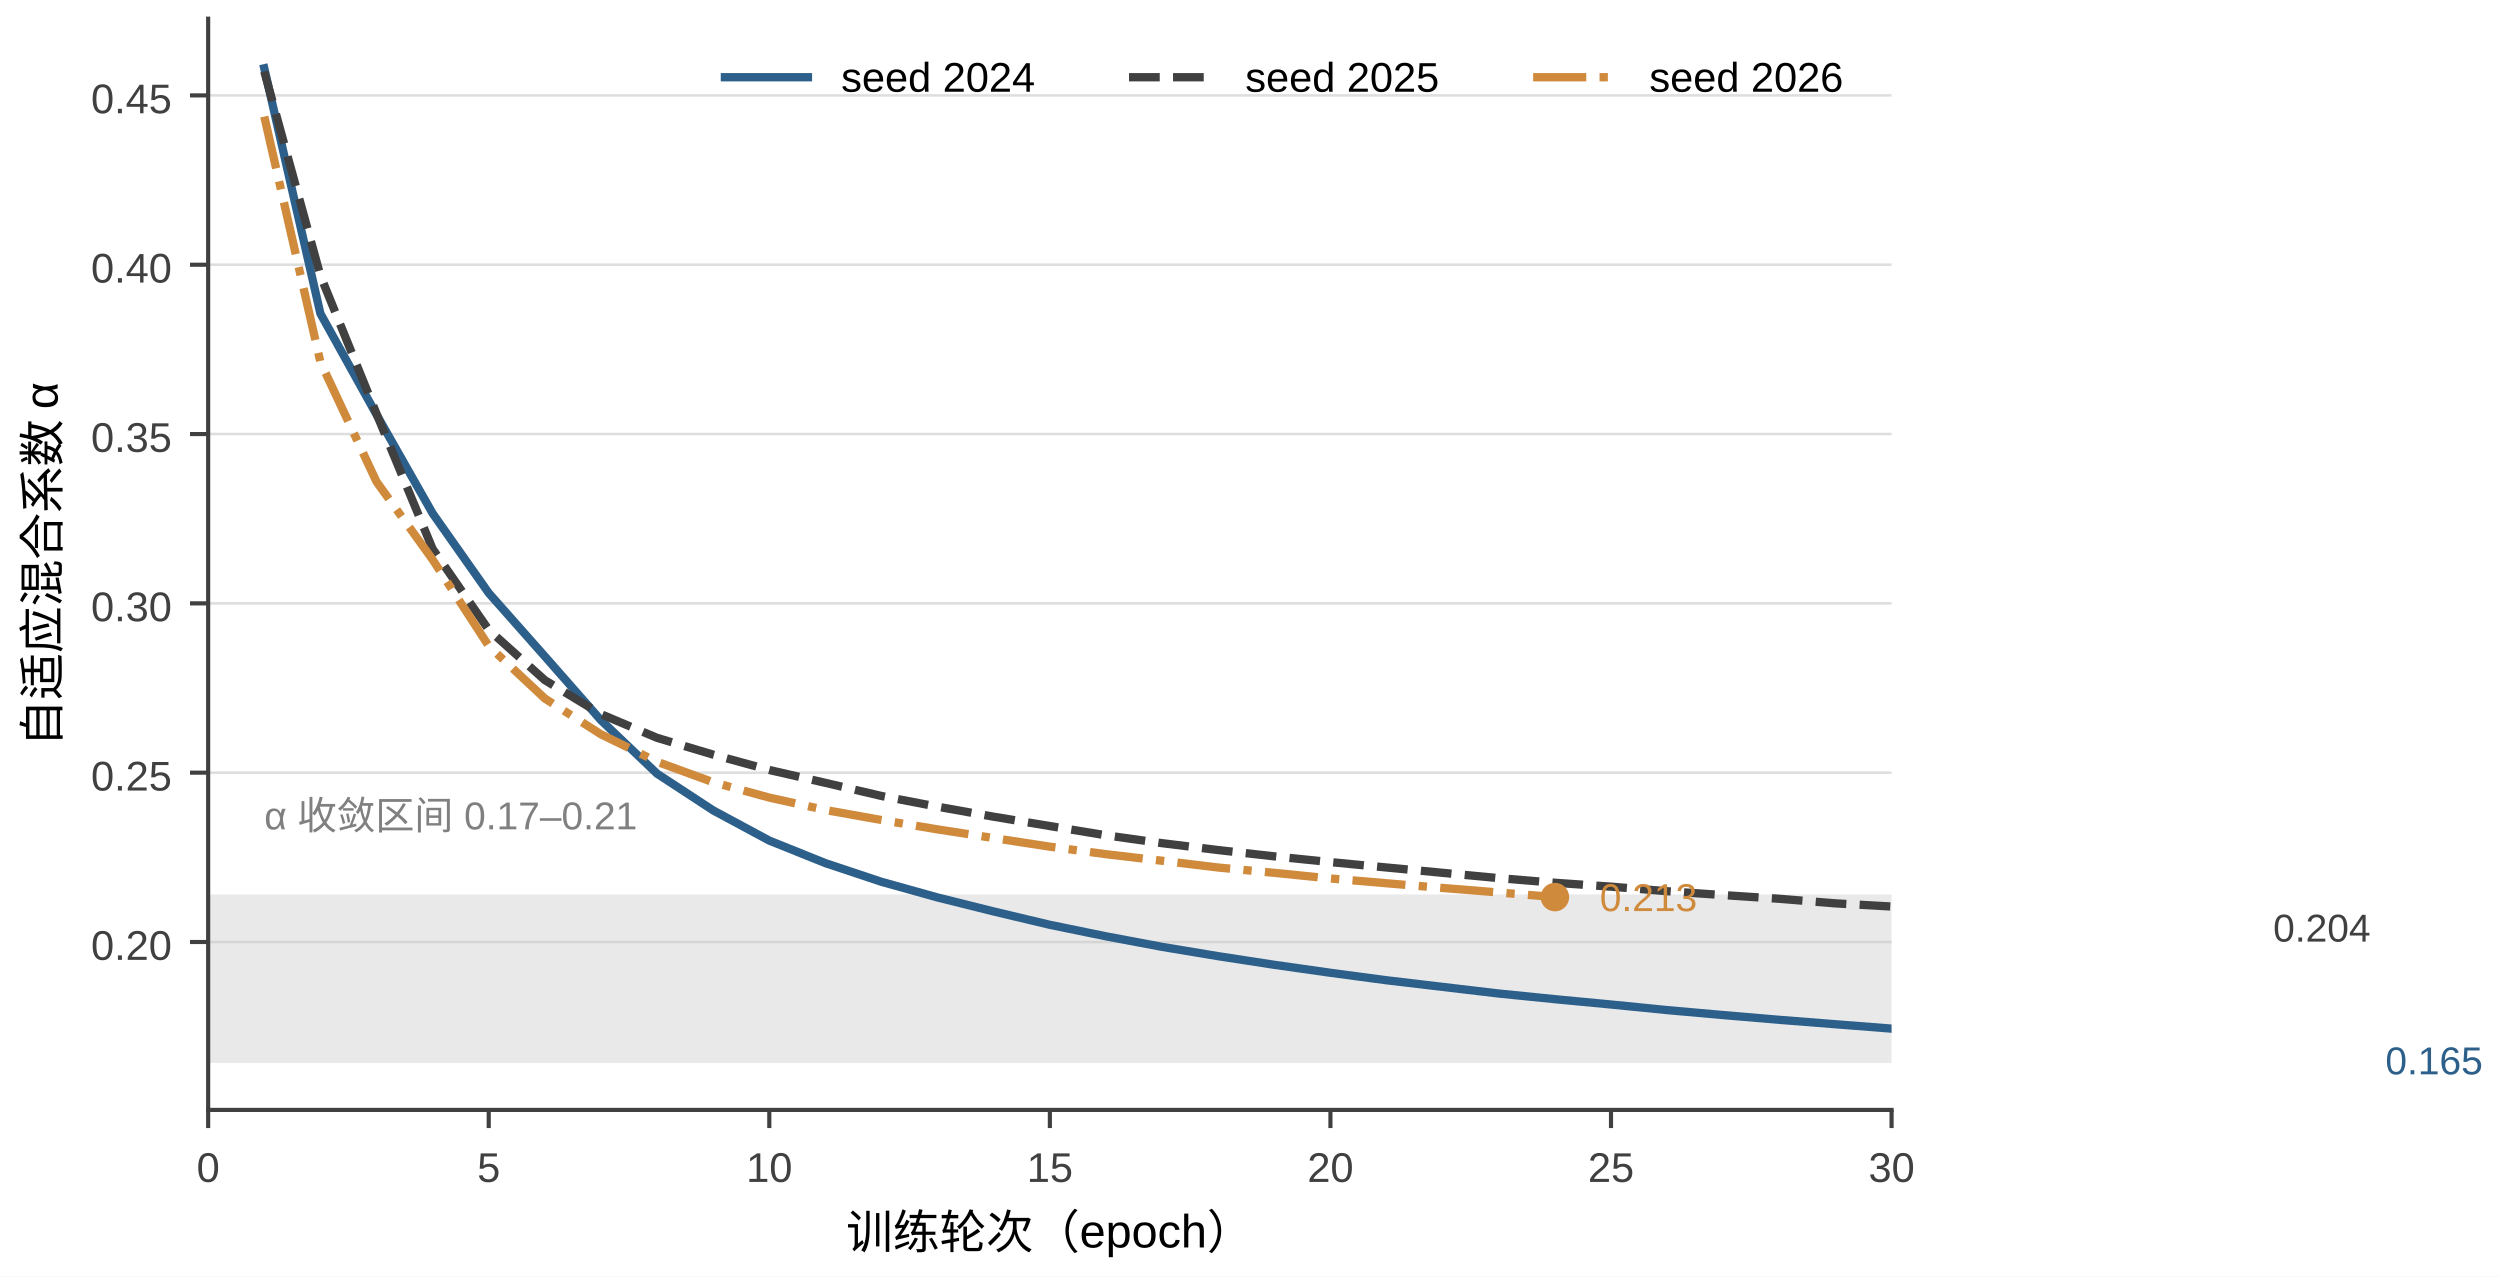
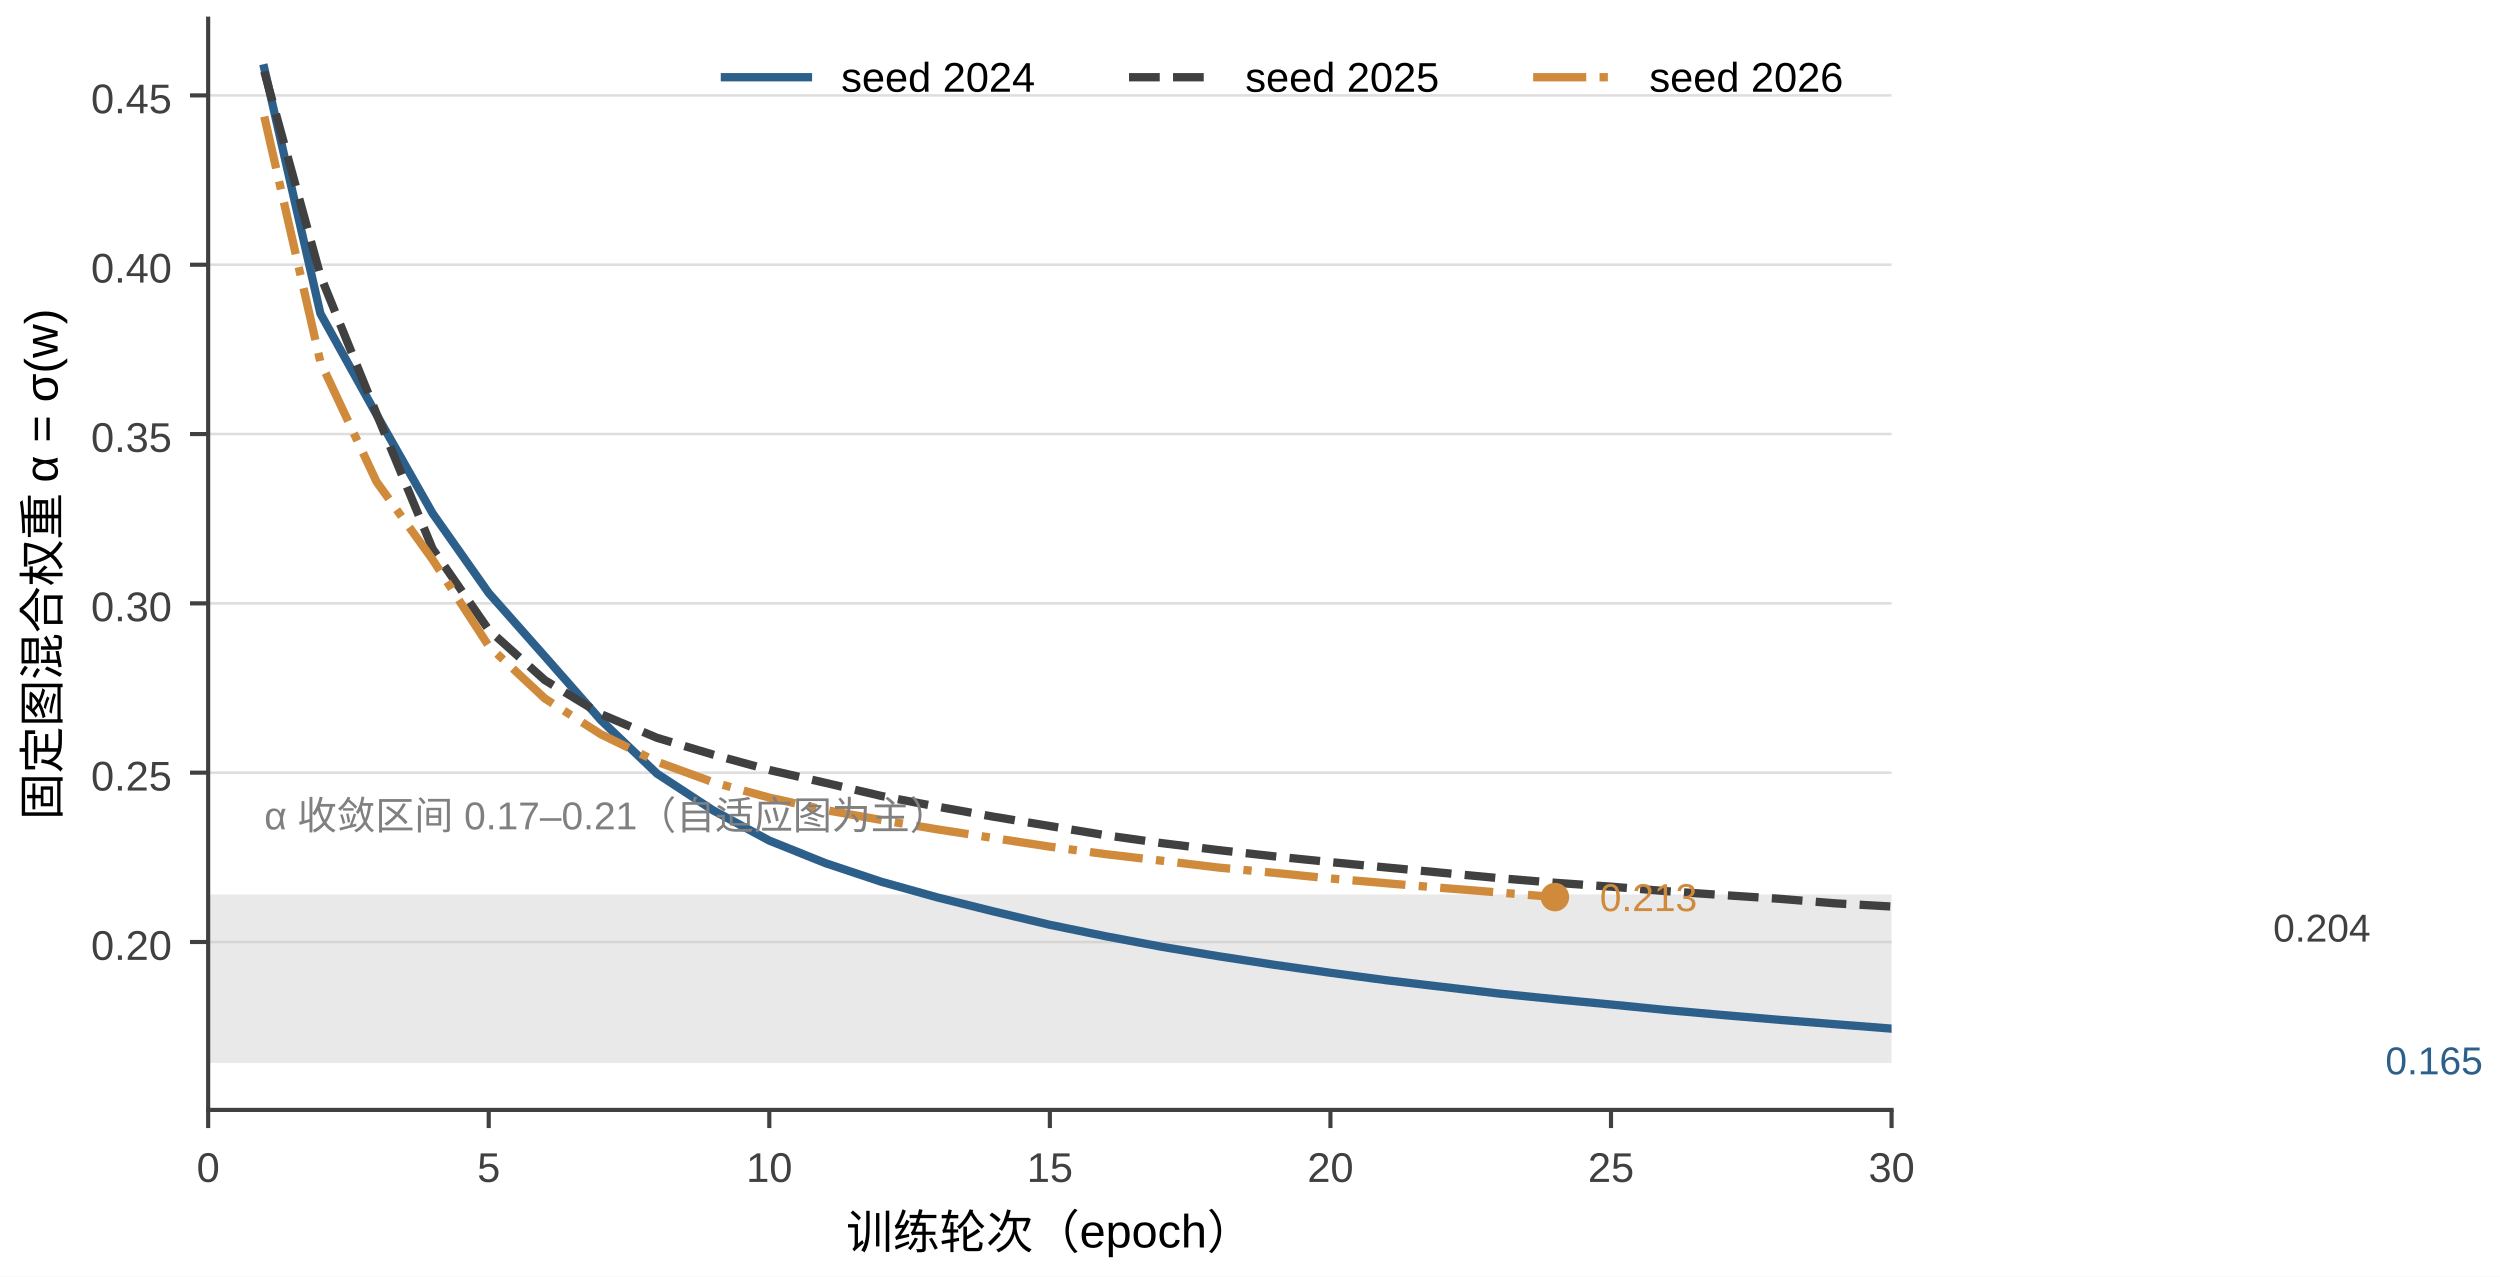
<svg xmlns="http://www.w3.org/2000/svg" xmlns:xlink="http://www.w3.org/1999/xlink" width="481.744pt" height="246pt" viewBox="0 0 481.744 246" version="1.1">
  <defs>
    <style type="text/css">*{stroke-linejoin: round; stroke-linecap: butt}</style>
  </defs>
  <g id="figure_1">
    <g id="patch_1">
      <path d="M 0 246  L 481.744 246  L 481.744 0  L 0 0  z " style="fill: #ffffff" />
    </g>
    <g id="axes_1">
      <g id="patch_2">
        <path d="M 40.112 213.878  L 364.502 213.878  L 364.502 3.6  L 40.112 3.6  z " style="fill: #ffffff" />
      </g>
      <g id="patch_3">
-         <path d="M 40.112 204.32  L 364.502 204.32  L 364.502 172.867  L 40.112 172.867  z " clip-path="url(#p81a43468fe)" style="fill: #e0e0e0; opacity: 0.7; stroke: #e0e0e0; stroke-linejoin: miter" />
+         <path d="M 40.112 204.32  L 364.502 204.32  L 364.502 172.867  L 40.112 172.867  z " clip-path="url(#p74a494201b)" style="fill: #e0e0e0; opacity: 0.7; stroke: #e0e0e0; stroke-linejoin: miter" />
      </g>
      <g id="matplotlib.axis_1">
        <g id="xtick_1">
          <g id="line2d_1">
            <defs>
-               <path id="m53b270f468" d="M 0 0  L 0 3.5  " style="stroke: #404040; stroke-width: 0.8" />
+               <path id="m0ac659bed1" d="M 0 0  L 0 3.5  " style="stroke: #404040; stroke-width: 0.8" />
            </defs>
            <g>
-               <use xlink:href="#m53b270f468" x="40.112" y="213.878" style="fill: #404040; stroke: #404040; stroke-width: 0.8" />
+               <use xlink:href="#m0ac659bed1" x="40.112" y="213.878" style="fill: #404040; stroke: #404040; stroke-width: 0.8" />
            </g>
          </g>
          <g id="text_1">
            <text style="font-size: 8px; font-family: 'PingFang SC', 'Arial', 'Helvetica', 'DejaVu Sans', sans-serif; text-anchor: middle; fill: #404040" x="40.112" y="227.758" transform="rotate(-0 40.1125 227.7578)">0</text>
          </g>
        </g>
        <g id="xtick_2">
          <g id="line2d_2">
            <g>
-               <use xlink:href="#m53b270f468" x="94.177" y="213.878" style="fill: #404040; stroke: #404040; stroke-width: 0.8" />
+               <use xlink:href="#m0ac659bed1" x="94.177" y="213.878" style="fill: #404040; stroke: #404040; stroke-width: 0.8" />
            </g>
          </g>
          <g id="text_2">
            <text style="font-size: 8px; font-family: 'PingFang SC', 'Arial', 'Helvetica', 'DejaVu Sans', sans-serif; text-anchor: middle; fill: #404040" x="94.177" y="227.758" transform="rotate(-0 94.17741 227.7578)">5</text>
          </g>
        </g>
        <g id="xtick_3">
          <g id="line2d_3">
            <g>
-               <use xlink:href="#m53b270f468" x="148.242" y="213.878" style="fill: #404040; stroke: #404040; stroke-width: 0.8" />
+               <use xlink:href="#m0ac659bed1" x="148.242" y="213.878" style="fill: #404040; stroke: #404040; stroke-width: 0.8" />
            </g>
          </g>
          <g id="text_3">
            <text style="font-size: 8px; font-family: 'PingFang SC', 'Arial', 'Helvetica', 'DejaVu Sans', sans-serif; text-anchor: middle; fill: #404040" x="148.242" y="227.758" transform="rotate(-0 148.2423 227.7578)">10</text>
          </g>
        </g>
        <g id="xtick_4">
          <g id="line2d_4">
            <g>
-               <use xlink:href="#m53b270f468" x="202.307" y="213.878" style="fill: #404040; stroke: #404040; stroke-width: 0.8" />
+               <use xlink:href="#m0ac659bed1" x="202.307" y="213.878" style="fill: #404040; stroke: #404040; stroke-width: 0.8" />
            </g>
          </g>
          <g id="text_4">
            <text style="font-size: 8px; font-family: 'PingFang SC', 'Arial', 'Helvetica', 'DejaVu Sans', sans-serif; text-anchor: middle; fill: #404040" x="202.307" y="227.758" transform="rotate(-0 202.3072 227.7578)">15</text>
          </g>
        </g>
        <g id="xtick_5">
          <g id="line2d_5">
            <g>
-               <use xlink:href="#m53b270f468" x="256.372" y="213.878" style="fill: #404040; stroke: #404040; stroke-width: 0.8" />
+               <use xlink:href="#m0ac659bed1" x="256.372" y="213.878" style="fill: #404040; stroke: #404040; stroke-width: 0.8" />
            </g>
          </g>
          <g id="text_5">
            <text style="font-size: 8px; font-family: 'PingFang SC', 'Arial', 'Helvetica', 'DejaVu Sans', sans-serif; text-anchor: middle; fill: #404040" x="256.372" y="227.758" transform="rotate(-0 256.3721 227.7578)">20</text>
          </g>
        </g>
        <g id="xtick_6">
          <g id="line2d_6">
            <g>
-               <use xlink:href="#m53b270f468" x="310.437" y="213.878" style="fill: #404040; stroke: #404040; stroke-width: 0.8" />
+               <use xlink:href="#m0ac659bed1" x="310.437" y="213.878" style="fill: #404040; stroke: #404040; stroke-width: 0.8" />
            </g>
          </g>
          <g id="text_6">
            <text style="font-size: 8px; font-family: 'PingFang SC', 'Arial', 'Helvetica', 'DejaVu Sans', sans-serif; text-anchor: middle; fill: #404040" x="310.437" y="227.758" transform="rotate(-0 310.437 227.7578)">25</text>
          </g>
        </g>
        <g id="xtick_7">
          <g id="line2d_7">
            <g>
-               <use xlink:href="#m53b270f468" x="364.502" y="213.878" style="fill: #404040; stroke: #404040; stroke-width: 0.8" />
+               <use xlink:href="#m0ac659bed1" x="364.502" y="213.878" style="fill: #404040; stroke: #404040; stroke-width: 0.8" />
            </g>
          </g>
          <g id="text_7">
            <text style="font-size: 8px; font-family: 'PingFang SC', 'Arial', 'Helvetica', 'DejaVu Sans', sans-serif; text-anchor: middle; fill: #404040" x="364.502" y="227.758" transform="rotate(-0 364.5019 227.7578)">30</text>
          </g>
        </g>
        <g id="text_8">
          <text style="font-size: 9px; font-family: 'PingFang SC', 'Arial', 'Helvetica', 'DejaVu Sans', sans-serif; text-anchor: middle" x="202.307" y="240.618" transform="rotate(-0 202.3072 240.6178)">训练轮次（epoch）</text>
        </g>
      </g>
      <g id="matplotlib.axis_2">
        <g id="ytick_1">
          <g id="line2d_8">
-             <path d="M 40.112 181.523  L 364.502 181.523  " clip-path="url(#p81a43468fe)" style="fill: none; stroke: #c8c8c8; stroke-opacity: 0.6; stroke-width: 0.5; stroke-linecap: square" />
+             <path d="M 40.112 181.523  L 364.502 181.523  " clip-path="url(#p74a494201b)" style="fill: none; stroke: #c8c8c8; stroke-opacity: 0.6; stroke-width: 0.5; stroke-linecap: square" />
          </g>
          <g id="line2d_9">
            <defs>
-               <path id="m7d59c14bfc" d="M 0 0  L -3.5 0  " style="stroke: #404040; stroke-width: 0.8" />
+               <path id="m279b379c3e" d="M 0 0  L -3.5 0  " style="stroke: #404040; stroke-width: 0.8" />
            </defs>
            <g>
-               <use xlink:href="#m7d59c14bfc" x="40.112" y="181.523" style="fill: #404040; stroke: #404040; stroke-width: 0.8" />
+               <use xlink:href="#m279b379c3e" x="40.112" y="181.523" style="fill: #404040; stroke: #404040; stroke-width: 0.8" />
            </g>
          </g>
          <g id="text_9">
            <text style="font-size: 8px; font-family: 'PingFang SC', 'Arial', 'Helvetica', 'DejaVu Sans', sans-serif; text-anchor: end; fill: #404040" x="33.112" y="184.963" transform="rotate(-0 33.1125 184.9634)">0.20</text>
          </g>
        </g>
        <g id="ytick_2">
          <g id="line2d_10">
-             <path d="M 40.112 148.895  L 364.502 148.895  " clip-path="url(#p81a43468fe)" style="fill: none; stroke: #c8c8c8; stroke-opacity: 0.6; stroke-width: 0.5; stroke-linecap: square" />
+             <path d="M 40.112 148.895  L 364.502 148.895  " clip-path="url(#p74a494201b)" style="fill: none; stroke: #c8c8c8; stroke-opacity: 0.6; stroke-width: 0.5; stroke-linecap: square" />
          </g>
          <g id="line2d_11">
            <g>
-               <use xlink:href="#m7d59c14bfc" x="40.112" y="148.895" style="fill: #404040; stroke: #404040; stroke-width: 0.8" />
+               <use xlink:href="#m279b379c3e" x="40.112" y="148.895" style="fill: #404040; stroke: #404040; stroke-width: 0.8" />
            </g>
          </g>
          <g id="text_10">
            <text style="font-size: 8px; font-family: 'PingFang SC', 'Arial', 'Helvetica', 'DejaVu Sans', sans-serif; text-anchor: end; fill: #404040" x="33.112" y="152.335" transform="rotate(-0 33.1125 152.3355)">0.25</text>
          </g>
        </g>
        <g id="ytick_3">
          <g id="line2d_12">
-             <path d="M 40.112 116.267  L 364.502 116.267  " clip-path="url(#p81a43468fe)" style="fill: none; stroke: #c8c8c8; stroke-opacity: 0.6; stroke-width: 0.5; stroke-linecap: square" />
+             <path d="M 40.112 116.267  L 364.502 116.267  " clip-path="url(#p74a494201b)" style="fill: none; stroke: #c8c8c8; stroke-opacity: 0.6; stroke-width: 0.5; stroke-linecap: square" />
          </g>
          <g id="line2d_13">
            <g>
-               <use xlink:href="#m7d59c14bfc" x="40.112" y="116.267" style="fill: #404040; stroke: #404040; stroke-width: 0.8" />
+               <use xlink:href="#m279b379c3e" x="40.112" y="116.267" style="fill: #404040; stroke: #404040; stroke-width: 0.8" />
            </g>
          </g>
          <g id="text_11">
            <text style="font-size: 8px; font-family: 'PingFang SC', 'Arial', 'Helvetica', 'DejaVu Sans', sans-serif; text-anchor: end; fill: #404040" x="33.112" y="119.707" transform="rotate(-0 33.1125 119.7075)">0.30</text>
          </g>
        </g>
        <g id="ytick_4">
          <g id="line2d_14">
-             <path d="M 40.112 83.64  L 364.502 83.64  " clip-path="url(#p81a43468fe)" style="fill: none; stroke: #c8c8c8; stroke-opacity: 0.6; stroke-width: 0.5; stroke-linecap: square" />
+             <path d="M 40.112 83.64  L 364.502 83.64  " clip-path="url(#p74a494201b)" style="fill: none; stroke: #c8c8c8; stroke-opacity: 0.6; stroke-width: 0.5; stroke-linecap: square" />
          </g>
          <g id="line2d_15">
            <g>
-               <use xlink:href="#m7d59c14bfc" x="40.112" y="83.64" style="fill: #404040; stroke: #404040; stroke-width: 0.8" />
+               <use xlink:href="#m279b379c3e" x="40.112" y="83.64" style="fill: #404040; stroke: #404040; stroke-width: 0.8" />
            </g>
          </g>
          <g id="text_12">
            <text style="font-size: 8px; font-family: 'PingFang SC', 'Arial', 'Helvetica', 'DejaVu Sans', sans-serif; text-anchor: end; fill: #404040" x="33.112" y="87.08" transform="rotate(-0 33.1125 87.07953)">0.35</text>
          </g>
        </g>
        <g id="ytick_5">
          <g id="line2d_16">
-             <path d="M 40.112 51.012  L 364.502 51.012  " clip-path="url(#p81a43468fe)" style="fill: none; stroke: #c8c8c8; stroke-opacity: 0.6; stroke-width: 0.5; stroke-linecap: square" />
+             <path d="M 40.112 51.012  L 364.502 51.012  " clip-path="url(#p74a494201b)" style="fill: none; stroke: #c8c8c8; stroke-opacity: 0.6; stroke-width: 0.5; stroke-linecap: square" />
          </g>
          <g id="line2d_17">
            <g>
-               <use xlink:href="#m7d59c14bfc" x="40.112" y="51.012" style="fill: #404040; stroke: #404040; stroke-width: 0.8" />
+               <use xlink:href="#m279b379c3e" x="40.112" y="51.012" style="fill: #404040; stroke: #404040; stroke-width: 0.8" />
            </g>
          </g>
          <g id="text_13">
            <text style="font-size: 8px; font-family: 'PingFang SC', 'Arial', 'Helvetica', 'DejaVu Sans', sans-serif; text-anchor: end; fill: #404040" x="33.112" y="54.452" transform="rotate(-0 33.1125 54.45157)">0.40</text>
          </g>
        </g>
        <g id="ytick_6">
          <g id="line2d_18">
-             <path d="M 40.112 18.384  L 364.502 18.384  " clip-path="url(#p81a43468fe)" style="fill: none; stroke: #c8c8c8; stroke-opacity: 0.6; stroke-width: 0.5; stroke-linecap: square" />
+             <path d="M 40.112 18.384  L 364.502 18.384  " clip-path="url(#p74a494201b)" style="fill: none; stroke: #c8c8c8; stroke-opacity: 0.6; stroke-width: 0.5; stroke-linecap: square" />
          </g>
          <g id="line2d_19">
            <g>
-               <use xlink:href="#m7d59c14bfc" x="40.112" y="18.384" style="fill: #404040; stroke: #404040; stroke-width: 0.8" />
+               <use xlink:href="#m279b379c3e" x="40.112" y="18.384" style="fill: #404040; stroke: #404040; stroke-width: 0.8" />
            </g>
          </g>
          <g id="text_14">
            <text style="font-size: 8px; font-family: 'PingFang SC', 'Arial', 'Helvetica', 'DejaVu Sans', sans-serif; text-anchor: end; fill: #404040" x="33.112" y="21.824" transform="rotate(-0 33.1125 21.82362)">0.45</text>
          </g>
        </g>
        <g id="text_15">
-           <text style="font-size: 9px; font-family: 'PingFang SC', 'Arial', 'Helvetica', 'DejaVu Sans', sans-serif; text-anchor: middle" x="11.34" y="108.739" transform="rotate(-90 11.34 108.7389)">自适应混合系数 α</text>
+           <text style="font-size: 9px; font-family: 'PingFang SC', 'Arial', 'Helvetica', 'DejaVu Sans', sans-serif; text-anchor: middle" x="11.34" y="108.739" transform="rotate(-90 11.34 108.7389)">固定图混合权重 α = σ(w)</text>
        </g>
      </g>
      <g id="line2d_20">
-         <path d="M 50.925 13.158  L 61.738 60.42  L 72.551 79.886  L 83.364 98.928  L 94.177 114.278  L 104.99 126.484  L 115.803 138.786  L 126.616 149.088  L 137.429 156.162  L 148.242 161.982  L 159.055 166.326  L 169.868 169.926  L 180.681 172.944  L 191.494 175.64  L 202.307 178.211  L 213.12 180.426  L 223.933 182.459  L 234.746 184.256  L 245.559 185.918  L 256.372 187.453  L 267.185 188.895  L 277.998 190.175  L 288.811 191.45  L 299.624 192.541  L 310.437 193.567  L 321.25 194.643  L 332.063 195.603  L 342.876 196.519  L 353.689 197.37  L 364.502 198.215  L 375.315 199.13  L 386.128 199.838  L 396.941 200.709  L 407.754 201.466  L 418.567 202.239  L 429.38 202.953  L 440.193 203.659  L 451.006 204.32  " clip-path="url(#p81a43468fe)" style="fill: none; stroke: #2c5f8a; stroke-width: 1.6; stroke-linecap: square" />
+         <path d="M 50.925 13.158  L 61.738 60.42  L 72.551 79.886  L 83.364 98.928  L 94.177 114.278  L 104.99 126.484  L 115.803 138.786  L 126.616 149.088  L 137.429 156.162  L 148.242 161.982  L 159.055 166.326  L 169.868 169.926  L 180.681 172.944  L 191.494 175.64  L 202.307 178.211  L 213.12 180.426  L 223.933 182.459  L 234.746 184.256  L 245.559 185.918  L 256.372 187.453  L 267.185 188.895  L 277.998 190.175  L 288.811 191.45  L 299.624 192.541  L 310.437 193.567  L 321.25 194.643  L 332.063 195.603  L 342.876 196.519  L 353.689 197.37  L 364.502 198.215  L 375.315 199.13  L 386.128 199.838  L 396.941 200.709  L 407.754 201.466  L 418.567 202.239  L 429.38 202.953  L 440.193 203.659  L 451.006 204.32  " clip-path="url(#p74a494201b)" style="fill: none; stroke: #2c5f8a; stroke-width: 1.6; stroke-linecap: square" />
      </g>
      <g id="line2d_21">
-         <path d="M 50.925 13.777  L 61.738 53.104  L 72.551 79.718  L 83.364 105.768  L 94.177 121.371  L 104.99 131.067  L 115.803 137.615  L 126.616 142.182  L 137.429 145.419  L 148.242 148.375  L 159.055 150.855  L 169.868 153.385  L 180.681 155.451  L 191.494 157.383  L 202.307 159.181  L 213.12 160.961  L 223.933 162.477  L 234.746 163.805  L 245.559 165.018  L 256.372 166.126  L 267.185 167.163  L 277.998 168.192  L 288.811 169.21  L 299.624 170.104  L 310.437 170.856  L 321.25 171.738  L 332.063 172.481  L 342.876 173.192  L 353.689 174.075  L 364.502 174.688  L 375.315 175.407  L 386.128 176.153  L 396.941 176.825  L 407.754 177.472  L 418.567 178.119  L 429.38 178.741  " clip-path="url(#p81a43468fe)" style="fill: none; stroke-dasharray: 5.92,2.56; stroke-dashoffset: 0; stroke: #404040; stroke-width: 1.6" />
+         <path d="M 50.925 13.777  L 61.738 53.104  L 72.551 79.718  L 83.364 105.768  L 94.177 121.371  L 104.99 131.067  L 115.803 137.615  L 126.616 142.182  L 137.429 145.419  L 148.242 148.375  L 159.055 150.855  L 169.868 153.385  L 180.681 155.451  L 191.494 157.383  L 202.307 159.181  L 213.12 160.961  L 223.933 162.477  L 234.746 163.805  L 245.559 165.018  L 256.372 166.126  L 267.185 167.163  L 277.998 168.192  L 288.811 169.21  L 299.624 170.104  L 310.437 170.856  L 321.25 171.738  L 332.063 172.481  L 342.876 173.192  L 353.689 174.075  L 364.502 174.688  L 375.315 175.407  L 386.128 176.153  L 396.941 176.825  L 407.754 177.472  L 418.567 178.119  L 429.38 178.741  " clip-path="url(#p74a494201b)" style="fill: none; stroke-dasharray: 5.92,2.56; stroke-dashoffset: 0; stroke: #404040; stroke-width: 1.6" />
      </g>
      <g id="line2d_22">
-         <path d="M 50.925 22.46  L 61.738 69.74  L 72.551 92.818  L 83.364 107.838  L 94.177 124.484  L 104.99 134.603  L 115.803 141.5  L 126.616 146.788  L 137.429 150.741  L 148.242 153.695  L 159.055 156.088  L 169.868 158.019  L 180.681 159.822  L 191.494 161.496  L 202.307 163.152  L 213.12 164.604  L 223.933 165.867  L 234.746 167.17  L 245.559 168.194  L 256.372 169.28  L 267.185 170.202  L 277.998 171.109  L 288.811 171.982  L 299.624 172.867  " clip-path="url(#p81a43468fe)" style="fill: none; stroke-dasharray: 10.24,2.56,1.6,2.56; stroke-dashoffset: 0; stroke: #d08a3c; stroke-width: 1.6" />
+         <path d="M 50.925 22.46  L 61.738 69.74  L 72.551 92.818  L 83.364 107.838  L 94.177 124.484  L 104.99 134.603  L 115.803 141.5  L 126.616 146.788  L 137.429 150.741  L 148.242 153.695  L 159.055 156.088  L 169.868 158.019  L 180.681 159.822  L 191.494 161.496  L 202.307 163.152  L 213.12 164.604  L 223.933 165.867  L 234.746 167.17  L 245.559 168.194  L 256.372 169.28  L 267.185 170.202  L 277.998 171.109  L 288.811 171.982  L 299.624 172.867  " clip-path="url(#p74a494201b)" style="fill: none; stroke-dasharray: 10.24,2.56,1.6,2.56; stroke-dashoffset: 0; stroke: #d08a3c; stroke-width: 1.6" />
      </g>
      <g id="patch_4">
        <path d="M 40.112 213.878  L 40.112 3.6  " style="fill: none; stroke: #404040; stroke-width: 0.8; stroke-linejoin: miter; stroke-linecap: square" />
      </g>
      <g id="patch_5">
        <path d="M 40.112 213.878  L 364.502 213.878  " style="fill: none; stroke: #404040; stroke-width: 0.8; stroke-linejoin: miter; stroke-linecap: square" />
      </g>
      <g id="text_16">
        <text style="font-size: 7.5px; font-family: 'PingFang SC', 'Arial', 'Helvetica', 'DejaVu Sans', sans-serif; text-anchor: start; fill: #2c5f8a" x="459.656" y="207.02" transform="rotate(-0 459.6562 207.0197)">0.165</text>
      </g>
      <g id="text_17">
        <text style="font-size: 7.5px; font-family: 'PingFang SC', 'Arial', 'Helvetica', 'DejaVu Sans', sans-serif; text-anchor: start; fill: #404040" x="438.03" y="181.441" transform="rotate(-0 438.0302 181.4415)">0.204</text>
      </g>
      <g id="text_18">
        <text style="font-size: 7.5px; font-family: 'PingFang SC', 'Arial', 'Helvetica', 'DejaVu Sans', sans-serif; text-anchor: start; fill: #d08a3c" x="308.274" y="175.567" transform="rotate(-0 308.2744 175.5669)">0.213</text>
      </g>
      <g id="text_19">
-         <text style="font-size: 7.5px; font-family: 'PingFang SC', 'Arial', 'Helvetica', 'DejaVu Sans', sans-serif; text-anchor: start; fill: #808080" x="50.925" y="159.816" transform="rotate(-0 50.92548 159.8157)">α 收敛区间 0.17–0.21</text>
+         <text style="font-size: 7.5px; font-family: 'PingFang SC', 'Arial', 'Helvetica', 'DejaVu Sans', sans-serif; text-anchor: start; fill: #808080" x="50.925" y="159.816" transform="rotate(-0 50.92548 159.8157)">α 收敛区间 0.17–0.21（自适应图为主）</text>
      </g>
      <g id="line2d_23">
-         <path d="M 451.006 204.32  " clip-path="url(#p81a43468fe)" style="fill: none; stroke: #2c5f8a; stroke-width: 1.2; stroke-linecap: square" />
+         <path d="M 451.006 204.32  " clip-path="url(#p74a494201b)" style="fill: none; stroke: #2c5f8a; stroke-width: 1.2; stroke-linecap: square" />
        <defs>
-           <path id="ma219434ee6" d="M 0 2.25  C 0.597 2.25 1.169 2.013 1.591 1.591  C 2.013 1.169 2.25 0.597 2.25 0  C 2.25 -0.597 2.013 -1.169 1.591 -1.591  C 1.169 -2.013 0.597 -2.25 0 -2.25  C -0.597 -2.25 -1.169 -2.013 -1.591 -1.591  C -2.013 -1.169 -2.25 -0.597 -2.25 0  C -2.25 0.597 -2.013 1.169 -1.591 1.591  C -1.169 2.013 -0.597 2.25 0 2.25  z " style="stroke: #2c5f8a" />
+           <path id="m9eafe28d28" d="M 0 2.25  C 0.597 2.25 1.169 2.013 1.591 1.591  C 2.013 1.169 2.25 0.597 2.25 0  C 2.25 -0.597 2.013 -1.169 1.591 -1.591  C 1.169 -2.013 0.597 -2.25 0 -2.25  C -0.597 -2.25 -1.169 -2.013 -1.591 -1.591  C -2.013 -1.169 -2.25 -0.597 -2.25 0  C -2.25 0.597 -2.013 1.169 -1.591 1.591  C -1.169 2.013 -0.597 2.25 0 2.25  z " style="stroke: #2c5f8a" />
        </defs>
-         <g clip-path="url(#p81a43468fe)">
-           <use xlink:href="#ma219434ee6" x="451.006" y="204.32" style="fill: #2c5f8a; stroke: #2c5f8a" />
+         <g clip-path="url(#p74a494201b)">
+           <use xlink:href="#m9eafe28d28" x="451.006" y="204.32" style="fill: #2c5f8a; stroke: #2c5f8a" />
        </g>
      </g>
      <g id="line2d_24">
-         <path d="M 429.38 178.741  " clip-path="url(#p81a43468fe)" style="fill: none; stroke: #404040; stroke-width: 1.2; stroke-linecap: square" />
+         <path d="M 429.38 178.741  " clip-path="url(#p74a494201b)" style="fill: none; stroke: #404040; stroke-width: 1.2; stroke-linecap: square" />
        <defs>
-           <path id="m4967122a1a" d="M 0 2.25  C 0.597 2.25 1.169 2.013 1.591 1.591  C 2.013 1.169 2.25 0.597 2.25 0  C 2.25 -0.597 2.013 -1.169 1.591 -1.591  C 1.169 -2.013 0.597 -2.25 0 -2.25  C -0.597 -2.25 -1.169 -2.013 -1.591 -1.591  C -2.013 -1.169 -2.25 -0.597 -2.25 0  C -2.25 0.597 -2.013 1.169 -1.591 1.591  C -1.169 2.013 -0.597 2.25 0 2.25  z " style="stroke: #404040" />
+           <path id="m8695ab68a4" d="M 0 2.25  C 0.597 2.25 1.169 2.013 1.591 1.591  C 2.013 1.169 2.25 0.597 2.25 0  C 2.25 -0.597 2.013 -1.169 1.591 -1.591  C 1.169 -2.013 0.597 -2.25 0 -2.25  C -0.597 -2.25 -1.169 -2.013 -1.591 -1.591  C -2.013 -1.169 -2.25 -0.597 -2.25 0  C -2.25 0.597 -2.013 1.169 -1.591 1.591  C -1.169 2.013 -0.597 2.25 0 2.25  z " style="stroke: #404040" />
        </defs>
-         <g clip-path="url(#p81a43468fe)">
-           <use xlink:href="#m4967122a1a" x="429.38" y="178.741" style="fill: #404040; stroke: #404040" />
+         <g clip-path="url(#p74a494201b)">
+           <use xlink:href="#m8695ab68a4" x="429.38" y="178.741" style="fill: #404040; stroke: #404040" />
        </g>
      </g>
      <g id="line2d_25">
-         <path d="M 299.624 172.867  " clip-path="url(#p81a43468fe)" style="fill: none; stroke: #d08a3c; stroke-width: 1.2; stroke-linecap: square" />
+         <path d="M 299.624 172.867  " clip-path="url(#p74a494201b)" style="fill: none; stroke: #d08a3c; stroke-width: 1.2; stroke-linecap: square" />
        <defs>
-           <path id="m6d1204ee2e" d="M 0 2.25  C 0.597 2.25 1.169 2.013 1.591 1.591  C 2.013 1.169 2.25 0.597 2.25 0  C 2.25 -0.597 2.013 -1.169 1.591 -1.591  C 1.169 -2.013 0.597 -2.25 0 -2.25  C -0.597 -2.25 -1.169 -2.013 -1.591 -1.591  C -2.013 -1.169 -2.25 -0.597 -2.25 0  C -2.25 0.597 -2.013 1.169 -1.591 1.591  C -1.169 2.013 -0.597 2.25 0 2.25  z " style="stroke: #d08a3c" />
+           <path id="m3a9a0acf94" d="M 0 2.25  C 0.597 2.25 1.169 2.013 1.591 1.591  C 2.013 1.169 2.25 0.597 2.25 0  C 2.25 -0.597 2.013 -1.169 1.591 -1.591  C 1.169 -2.013 0.597 -2.25 0 -2.25  C -0.597 -2.25 -1.169 -2.013 -1.591 -1.591  C -2.013 -1.169 -2.25 -0.597 -2.25 0  C -2.25 0.597 -2.013 1.169 -1.591 1.591  C -1.169 2.013 -0.597 2.25 0 2.25  z " style="stroke: #d08a3c" />
        </defs>
-         <g clip-path="url(#p81a43468fe)">
-           <use xlink:href="#m6d1204ee2e" x="299.624" y="172.867" style="fill: #d08a3c; stroke: #d08a3c" />
+         <g clip-path="url(#p74a494201b)">
+           <use xlink:href="#m3a9a0acf94" x="299.624" y="172.867" style="fill: #d08a3c; stroke: #d08a3c" />
        </g>
      </g>
      <g id="legend_1">
        <g id="line2d_26">
          <path d="M 139.688 14.88  L 147.688 14.88  L 155.688 14.88  " style="fill: none; stroke: #2c5f8a; stroke-width: 1.6; stroke-linecap: square" />
        </g>
        <g id="text_20">
          <text style="font-size: 8px; font-family: 'PingFang SC', 'Arial', 'Helvetica', 'DejaVu Sans', sans-serif; text-anchor: start" x="162.088" y="17.68" transform="rotate(-0 162.0882 17.68)">seed 2024</text>
        </g>
        <g id="line2d_27">
          <path d="M 217.559 14.88  L 225.559 14.88  L 233.559 14.88  " style="fill: none; stroke-dasharray: 5.92,2.56; stroke-dashoffset: 0; stroke: #404040; stroke-width: 1.6" />
        </g>
        <g id="text_21">
          <text style="font-size: 8px; font-family: 'PingFang SC', 'Arial', 'Helvetica', 'DejaVu Sans', sans-serif; text-anchor: start" x="239.959" y="17.68" transform="rotate(-0 239.9594 17.68)">seed 2025</text>
        </g>
        <g id="line2d_28">
          <path d="M 295.431 14.88  L 303.431 14.88  L 311.431 14.88  " style="fill: none; stroke-dasharray: 10.24,2.56,1.6,2.56; stroke-dashoffset: 0; stroke: #d08a3c; stroke-width: 1.6" />
        </g>
        <g id="text_22">
          <text style="font-size: 8px; font-family: 'PingFang SC', 'Arial', 'Helvetica', 'DejaVu Sans', sans-serif; text-anchor: start" x="317.831" y="17.68" transform="rotate(-0 317.8307 17.68)">seed 2026</text>
        </g>
      </g>
    </g>
  </g>
  <defs>
-     <clipPath id="p81a43468fe">
+     <clipPath id="p74a494201b">
      <rect x="40.112" y="3.6" width="324.389" height="210.278" />
    </clipPath>
  </defs>
</svg>
